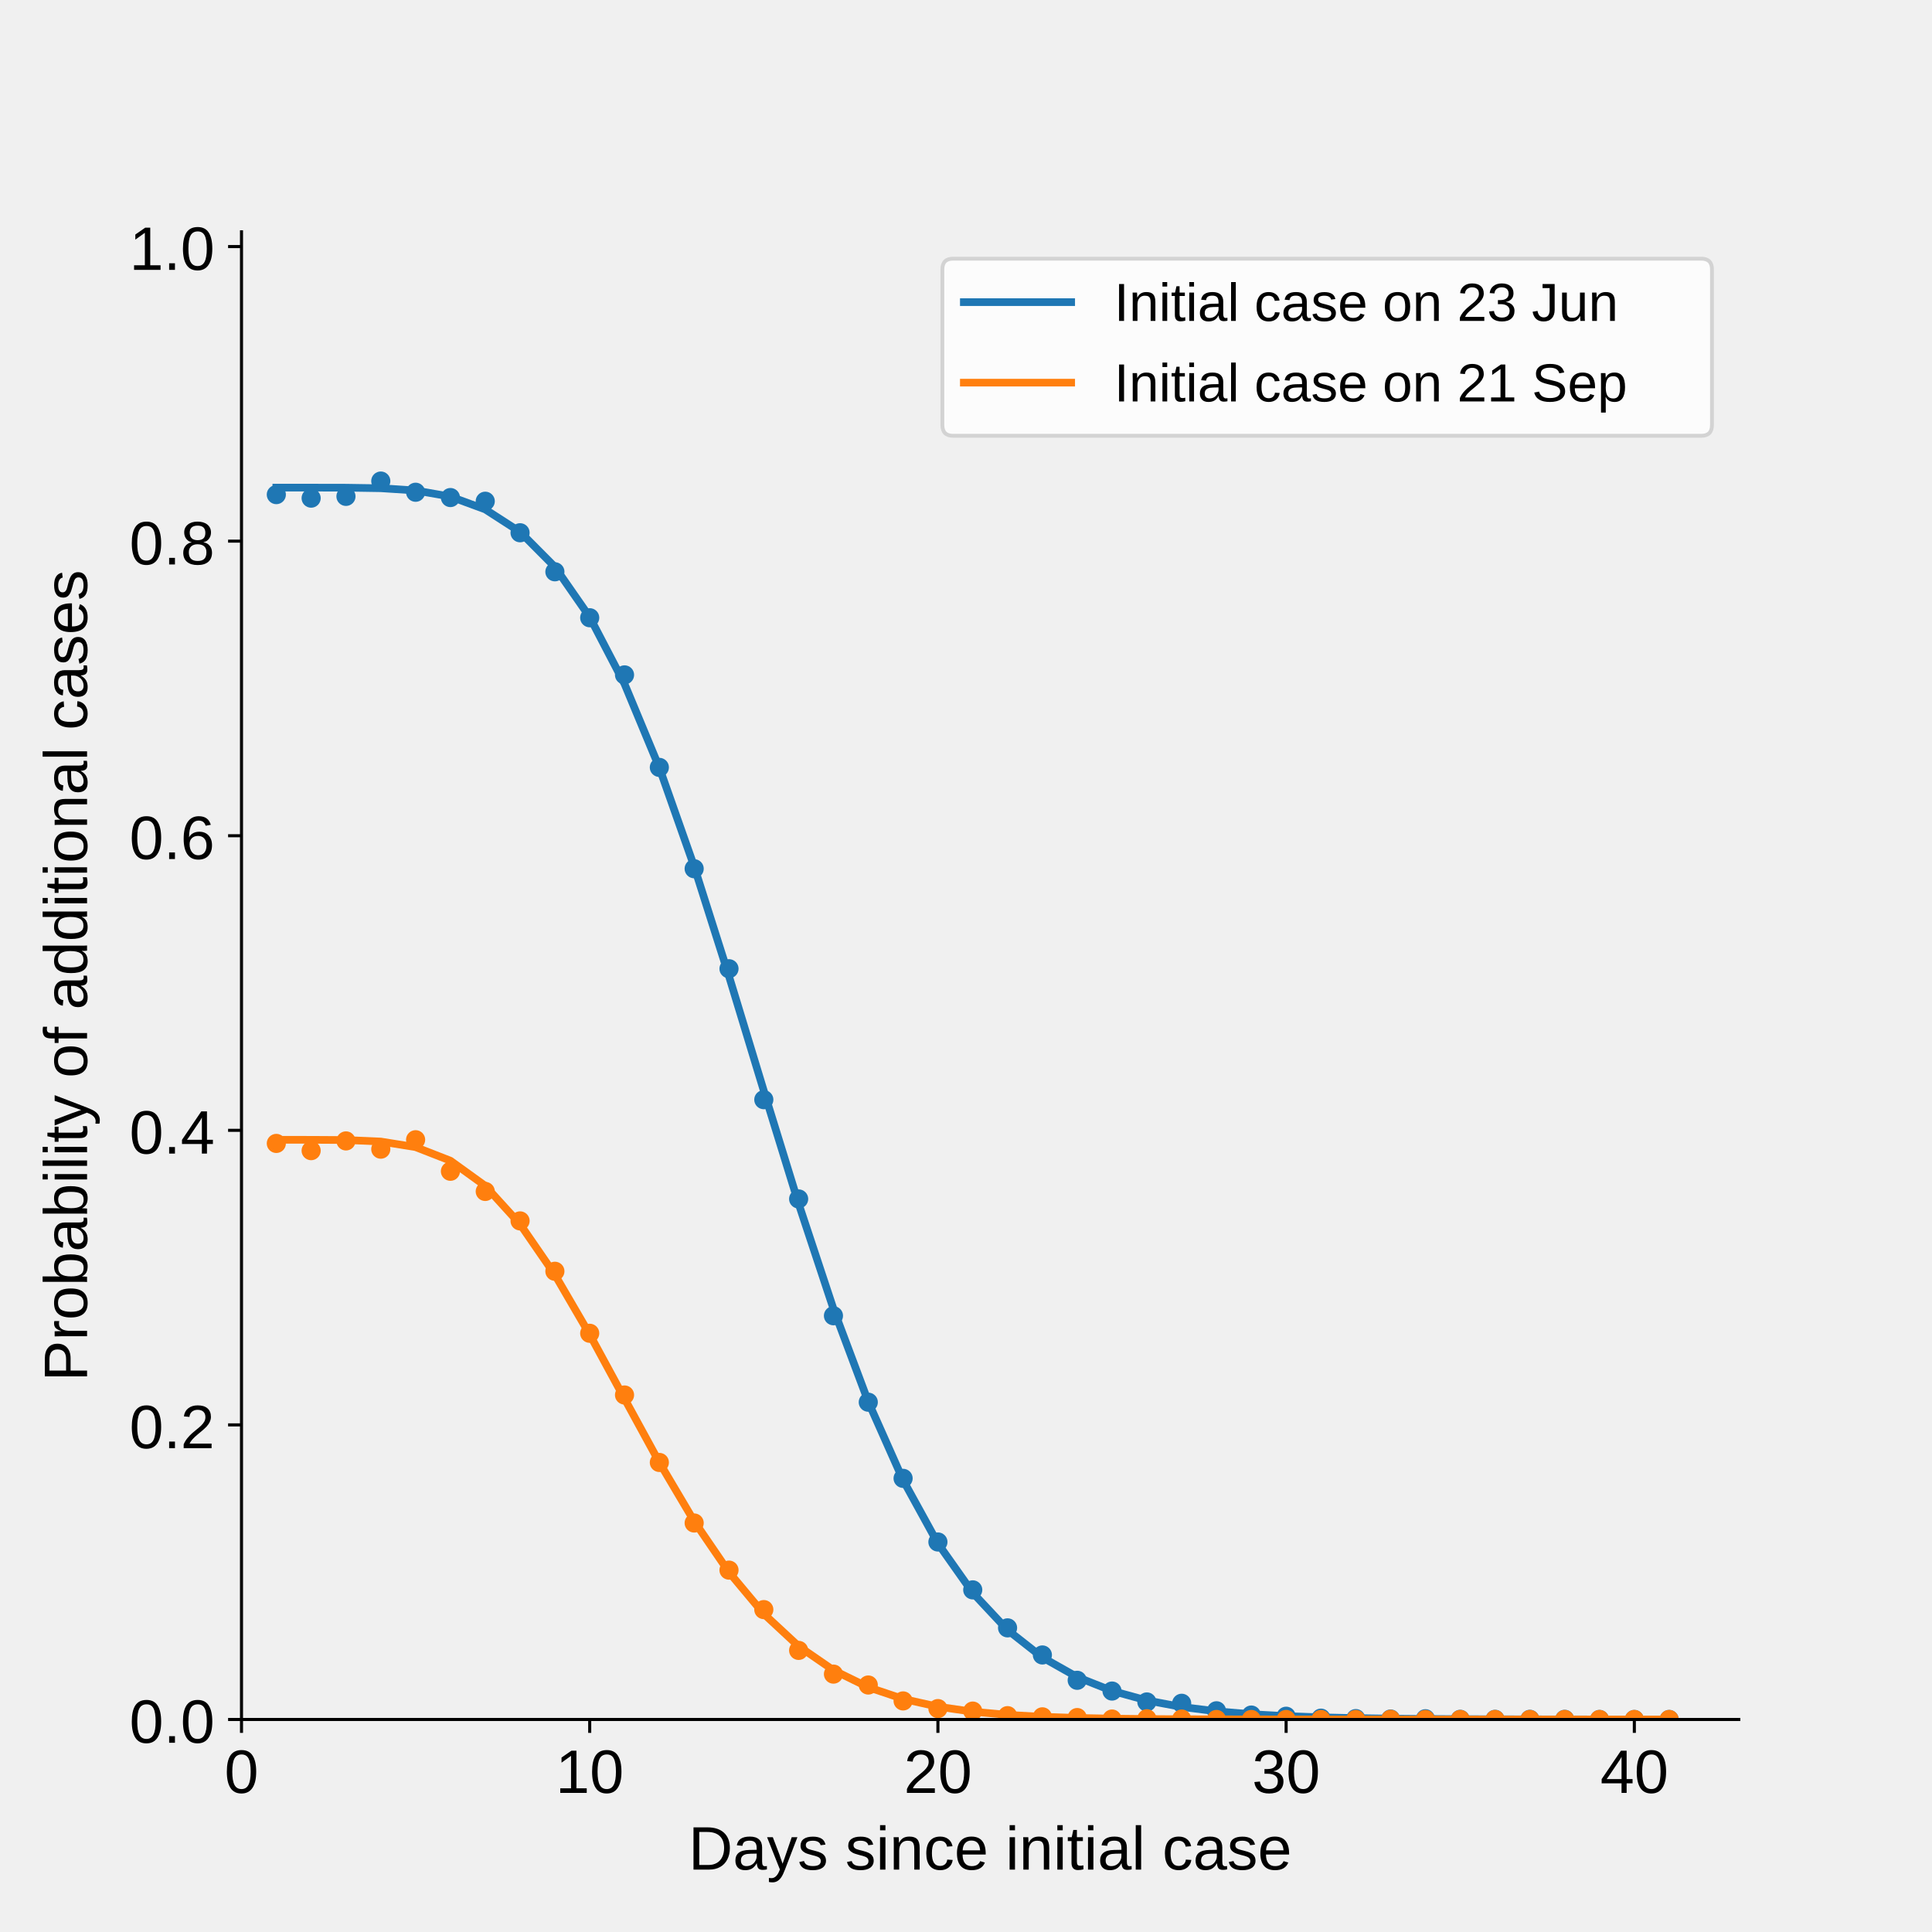
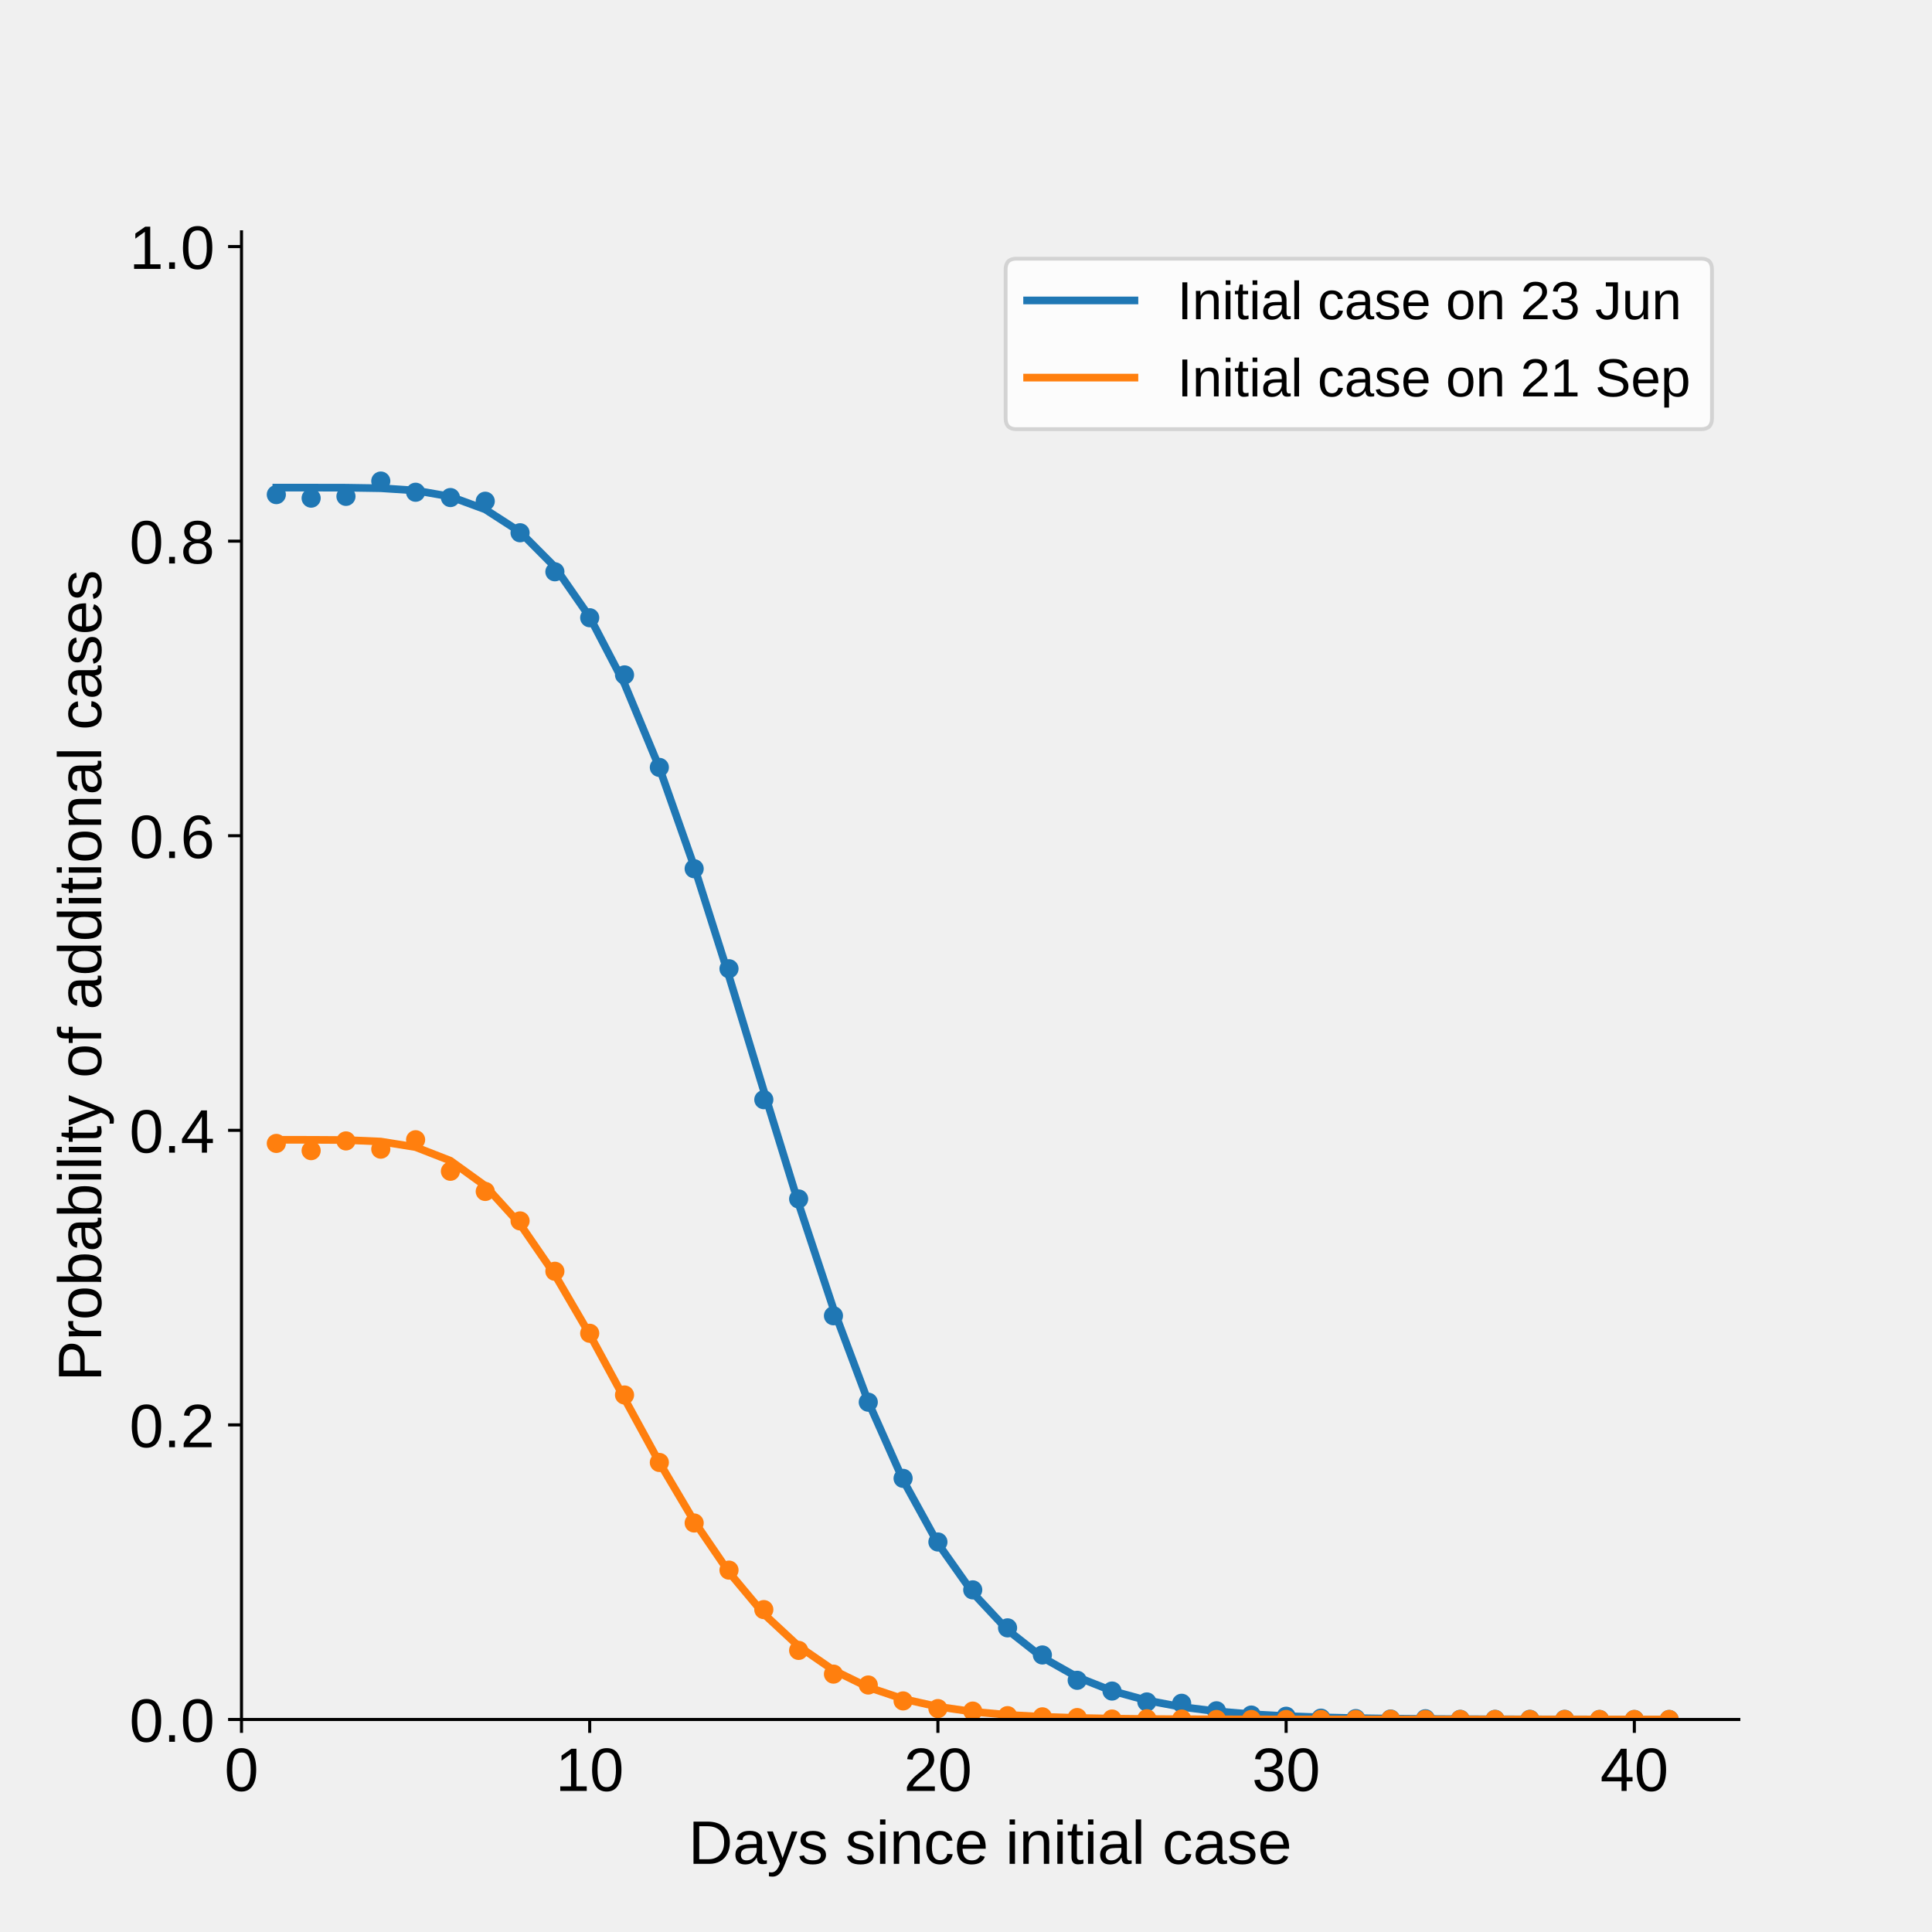
<svg xmlns="http://www.w3.org/2000/svg" xmlns:xlink="http://www.w3.org/1999/xlink" width="504pt" height="504pt" viewBox="0 0 504 504" version="1.1">
  <defs>
    <style type="text/css">*{stroke-linejoin: round; stroke-linecap: butt}</style>
  </defs>
  <g id="figure_1">
    <g id="patch_1">
      <path d="M 0 504  L 504 504  L 504 0  L 0 0  L 0 504  z " style="fill: none" />
    </g>
    <g id="axes_1">
      <g id="patch_2">
        <path d="M 63 448.56  L 453.6 448.56  L 453.6 60.48  L 63 60.48  L 63 448.56  z " style="fill: none" />
      </g>
      <g id="matplotlib.axis_1">
        <g id="xtick_1">
          <g id="line2d_1">
            <defs>
-               <path id="m4f17b8c538" d="M 0 0  L 0 3.5  " style="stroke: #000000; stroke-width: 0.8" />
+               <path id="mbda91700ef" d="M 0 0  L 0 3.5  " style="stroke: #000000; stroke-width: 0.8" />
            </defs>
            <g>
-               <use xlink:href="#m4f17b8c538" x="63" y="448.56" style="stroke: #000000; stroke-width: 0.8" />
+               <use xlink:href="#mbda91700ef" x="63" y="448.56" style="stroke: #000000; stroke-width: 0.8" />
            </g>
          </g>
          <g id="text_1">
-             <text style="font-size: 16px; font-family: 'Arial', sans-serif; text-anchor: middle" x="63" y="467.716" transform="rotate(-0 63 467.7163)">0</text>
+             <text style="font-size: 16px; font-family: 'Arial', sans-serif; text-anchor: middle" x="63" y="467.208" transform="rotate(-0 63 467.2084)">0</text>
          </g>
        </g>
        <g id="xtick_2">
          <g id="line2d_2">
            <g>
-               <use xlink:href="#m4f17b8c538" x="153.837" y="448.56" style="stroke: #000000; stroke-width: 0.8" />
+               <use xlink:href="#mbda91700ef" x="153.837" y="448.56" style="stroke: #000000; stroke-width: 0.8" />
            </g>
          </g>
          <g id="text_2">
-             <text style="font-size: 16px; font-family: 'Arial', sans-serif; text-anchor: middle" x="153.837" y="467.716" transform="rotate(-0 153.8372 467.7163)">10</text>
+             <text style="font-size: 16px; font-family: 'Arial', sans-serif; text-anchor: middle" x="153.837" y="467.208" transform="rotate(-0 153.8372 467.2084)">10</text>
          </g>
        </g>
        <g id="xtick_3">
          <g id="line2d_3">
            <g>
-               <use xlink:href="#m4f17b8c538" x="244.674" y="448.56" style="stroke: #000000; stroke-width: 0.8" />
+               <use xlink:href="#mbda91700ef" x="244.674" y="448.56" style="stroke: #000000; stroke-width: 0.8" />
            </g>
          </g>
          <g id="text_3">
-             <text style="font-size: 16px; font-family: 'Arial', sans-serif; text-anchor: middle" x="244.674" y="467.716" transform="rotate(-0 244.6744 467.7163)">20</text>
+             <text style="font-size: 16px; font-family: 'Arial', sans-serif; text-anchor: middle" x="244.674" y="467.208" transform="rotate(-0 244.6744 467.2084)">20</text>
          </g>
        </g>
        <g id="xtick_4">
          <g id="line2d_4">
            <g>
-               <use xlink:href="#m4f17b8c538" x="335.512" y="448.56" style="stroke: #000000; stroke-width: 0.8" />
+               <use xlink:href="#mbda91700ef" x="335.512" y="448.56" style="stroke: #000000; stroke-width: 0.8" />
            </g>
          </g>
          <g id="text_4">
-             <text style="font-size: 16px; font-family: 'Arial', sans-serif; text-anchor: middle" x="335.512" y="467.716" transform="rotate(-0 335.5116 467.7163)">30</text>
+             <text style="font-size: 16px; font-family: 'Arial', sans-serif; text-anchor: middle" x="335.512" y="467.208" transform="rotate(-0 335.5116 467.2084)">30</text>
          </g>
        </g>
        <g id="xtick_5">
          <g id="line2d_5">
            <g>
-               <use xlink:href="#m4f17b8c538" x="426.349" y="448.56" style="stroke: #000000; stroke-width: 0.8" />
+               <use xlink:href="#mbda91700ef" x="426.349" y="448.56" style="stroke: #000000; stroke-width: 0.8" />
            </g>
          </g>
          <g id="text_5">
-             <text style="font-size: 16px; font-family: 'Arial', sans-serif; text-anchor: middle" x="426.349" y="467.716" transform="rotate(-0 426.3488 467.7163)">40</text>
+             <text style="font-size: 16px; font-family: 'Arial', sans-serif; text-anchor: middle" x="426.349" y="467.208" transform="rotate(-0 426.3488 467.2084)">40</text>
          </g>
        </g>
        <g id="text_6">
-           <text style="font-size: 16px; font-family: 'Arial', sans-serif; text-anchor: middle" x="258.3" y="487.717" transform="rotate(-0 258.3 487.7175)">Days since initial case</text>
+           <text style="font-size: 16px; font-family: 'Arial', sans-serif; text-anchor: middle" x="258.3" y="486.224" transform="rotate(-0 258.3 486.2241)">Days since initial case</text>
        </g>
      </g>
      <g id="matplotlib.axis_2">
        <g id="ytick_1">
          <g id="line2d_6">
            <defs>
-               <path id="m9c9674c0bb" d="M 0 0  L -3.5 0  " style="stroke: #000000; stroke-width: 0.8" />
+               <path id="m8e0e70f1f7" d="M 0 0  L -3.5 0  " style="stroke: #000000; stroke-width: 0.8" />
            </defs>
            <g>
-               <use xlink:href="#m9c9674c0bb" x="63" y="448.56" style="stroke: #000000; stroke-width: 0.8" />
+               <use xlink:href="#m8e0e70f1f7" x="63" y="448.56" style="stroke: #000000; stroke-width: 0.8" />
            </g>
          </g>
          <g id="text_7">
-             <text style="font-size: 16px; font-family: 'Arial', sans-serif; text-anchor: end" x="56" y="454.638" transform="rotate(-0 56 454.6381)">0.0</text>
+             <text style="font-size: 16px; font-family: 'Arial', sans-serif; text-anchor: end" x="56" y="454.384" transform="rotate(-0 56 454.3842)">0.0</text>
          </g>
        </g>
        <g id="ytick_2">
          <g id="line2d_7">
            <g>
-               <use xlink:href="#m9c9674c0bb" x="63" y="371.712" style="stroke: #000000; stroke-width: 0.8" />
+               <use xlink:href="#m8e0e70f1f7" x="63" y="371.712" style="stroke: #000000; stroke-width: 0.8" />
            </g>
          </g>
          <g id="text_8">
-             <text style="font-size: 16px; font-family: 'Arial', sans-serif; text-anchor: end" x="56" y="377.791" transform="rotate(-0 56 377.7906)">0.2</text>
+             <text style="font-size: 16px; font-family: 'Arial', sans-serif; text-anchor: end" x="56" y="377.537" transform="rotate(-0 56 377.5367)">0.2</text>
          </g>
        </g>
        <g id="ytick_3">
          <g id="line2d_8">
            <g>
-               <use xlink:href="#m9c9674c0bb" x="63" y="294.865" style="stroke: #000000; stroke-width: 0.8" />
+               <use xlink:href="#m8e0e70f1f7" x="63" y="294.865" style="stroke: #000000; stroke-width: 0.8" />
            </g>
          </g>
          <g id="text_9">
-             <text style="font-size: 16px; font-family: 'Arial', sans-serif; text-anchor: end" x="56" y="300.943" transform="rotate(-0 56 300.9431)">0.4</text>
+             <text style="font-size: 16px; font-family: 'Arial', sans-serif; text-anchor: end" x="56" y="300.689" transform="rotate(-0 56 300.6892)">0.4</text>
          </g>
        </g>
        <g id="ytick_4">
          <g id="line2d_9">
            <g>
-               <use xlink:href="#m9c9674c0bb" x="63" y="218.017" style="stroke: #000000; stroke-width: 0.8" />
+               <use xlink:href="#m8e0e70f1f7" x="63" y="218.017" style="stroke: #000000; stroke-width: 0.8" />
            </g>
          </g>
          <g id="text_10">
-             <text style="font-size: 16px; font-family: 'Arial', sans-serif; text-anchor: end" x="56" y="224.096" transform="rotate(-0 56 224.0956)">0.6</text>
+             <text style="font-size: 16px; font-family: 'Arial', sans-serif; text-anchor: end" x="56" y="223.842" transform="rotate(-0 56 223.8416)">0.6</text>
          </g>
        </g>
        <g id="ytick_5">
          <g id="line2d_10">
            <g>
-               <use xlink:href="#m9c9674c0bb" x="63" y="141.17" style="stroke: #000000; stroke-width: 0.8" />
+               <use xlink:href="#m8e0e70f1f7" x="63" y="141.17" style="stroke: #000000; stroke-width: 0.8" />
            </g>
          </g>
          <g id="text_11">
-             <text style="font-size: 16px; font-family: 'Arial', sans-serif; text-anchor: end" x="56" y="147.248" transform="rotate(-0 56 147.248)">0.8</text>
+             <text style="font-size: 16px; font-family: 'Arial', sans-serif; text-anchor: end" x="56" y="146.994" transform="rotate(-0 56 146.9941)">0.8</text>
          </g>
        </g>
        <g id="ytick_6">
          <g id="line2d_11">
            <g>
-               <use xlink:href="#m9c9674c0bb" x="63" y="64.322" style="stroke: #000000; stroke-width: 0.8" />
+               <use xlink:href="#m8e0e70f1f7" x="63" y="64.322" style="stroke: #000000; stroke-width: 0.8" />
            </g>
          </g>
          <g id="text_12">
-             <text style="font-size: 16px; font-family: 'Arial', sans-serif; text-anchor: end" x="56" y="70.401" transform="rotate(-0 56 70.4005)">1.0</text>
+             <text style="font-size: 16px; font-family: 'Arial', sans-serif; text-anchor: end" x="56" y="70.147" transform="rotate(-0 56 70.1466)">1.0</text>
          </g>
        </g>
        <g id="text_13">
-           <text style="font-size: 16px; font-family: 'Arial', sans-serif; text-anchor: middle" x="22.711" y="254.52" transform="rotate(-90 22.71125 254.52)">Probability of additional cases</text>
+           <text style="font-size: 16px; font-family: 'Arial', sans-serif; text-anchor: middle" x="26.392" y="254.52" transform="rotate(-90 26.3925 254.52)">Probability of additional cases</text>
        </g>
      </g>
      <g id="line2d_12">
-         <path d="M 72.084 127.204  L 81.167 127.205  L 90.251 127.222  L 99.335 127.365  L 108.419 127.951  L 117.502 129.547  L 126.586 132.888  L 135.67 138.753  L 144.753 147.894  L 153.837 160.967  L 162.921 178.411  L 172.005 200.268  L 181.088 226.042  L 190.172 254.661  L 199.256 284.566  L 208.34 314.015  L 217.423 341.439  L 226.507 365.677  L 235.591 386.111  L 244.674 402.631  L 253.758 415.501  L 262.842 425.218  L 271.926 432.364  L 281.009 437.491  L 290.093 441.098  L 299.177 443.591  L 308.26 445.288  L 317.344 446.427  L 326.428 447.183  L 335.512 447.678  L 344.595 447.999  L 353.679 448.206  L 362.763 448.338  L 371.847 448.422  L 380.93 448.474  L 390.014 448.507  L 399.098 448.528  L 408.181 448.54  L 417.265 448.548  L 426.349 448.553  L 435.433 448.56  " clip-path="url(#p9d1f4a8d76)" style="fill: none; stroke: #1f77b4; stroke-width: 2; stroke-linecap: square" />
+         <path d="M 72.084 127.204  L 81.167 127.205  L 90.251 127.222  L 99.335 127.365  L 108.419 127.951  L 117.502 129.547  L 126.586 132.888  L 135.67 138.753  L 144.753 147.894  L 153.837 160.967  L 162.921 178.411  L 172.005 200.268  L 181.088 226.042  L 190.172 254.661  L 199.256 284.566  L 208.34 314.015  L 217.423 341.439  L 226.507 365.677  L 235.591 386.111  L 244.674 402.631  L 253.758 415.501  L 262.842 425.218  L 271.926 432.364  L 281.009 437.491  L 290.093 441.098  L 299.177 443.591  L 308.26 445.288  L 317.344 446.427  L 326.428 447.183  L 335.512 447.678  L 344.595 447.999  L 353.679 448.206  L 362.763 448.338  L 371.847 448.422  L 380.93 448.474  L 390.014 448.507  L 399.098 448.528  L 408.181 448.54  L 417.265 448.548  L 426.349 448.553  L 435.433 448.56  " clip-path="url(#p00647776a3)" style="fill: none; stroke: #1f77b4; stroke-width: 2; stroke-linecap: square" />
      </g>
      <g id="line2d_13">
        <defs>
-           <path id="m5ccccc85d9" d="M 0 2  C 0.53 2 1.039 1.789 1.414 1.414  C 1.789 1.039 2 0.53 2 0  C 2 -0.53 1.789 -1.039 1.414 -1.414  C 1.039 -1.789 0.53 -2 0 -2  C -0.53 -2 -1.039 -1.789 -1.414 -1.414  C -1.789 -1.039 -2 -0.53 -2 0  C -2 0.53 -1.789 1.039 -1.414 1.414  C -1.039 1.789 -0.53 2 0 2  z " style="stroke: #1f77b4" />
+           <path id="m070a989ab7" d="M 0 2  C 0.53 2 1.039 1.789 1.414 1.414  C 1.789 1.039 2 0.53 2 0  C 2 -0.53 1.789 -1.039 1.414 -1.414  C 1.039 -1.789 0.53 -2 0 -2  C -0.53 -2 -1.039 -1.789 -1.414 -1.414  C -1.789 -1.039 -2 -0.53 -2 0  C -2 0.53 -1.789 1.039 -1.414 1.414  C -1.039 1.789 -0.53 2 0 2  z " style="stroke: #1f77b4" />
        </defs>
-         <g clip-path="url(#p9d1f4a8d76)">
-           <use xlink:href="#m5ccccc85d9" x="72.084" y="129.028" style="fill: #1f77b4; stroke: #1f77b4" />
-           <use xlink:href="#m5ccccc85d9" x="81.167" y="129.95" style="fill: #1f77b4; stroke: #1f77b4" />
-           <use xlink:href="#m5ccccc85d9" x="90.251" y="129.489" style="fill: #1f77b4; stroke: #1f77b4" />
-           <use xlink:href="#m5ccccc85d9" x="99.335" y="125.493" style="fill: #1f77b4; stroke: #1f77b4" />
-           <use xlink:href="#m5ccccc85d9" x="108.419" y="128.413" style="fill: #1f77b4; stroke: #1f77b4" />
-           <use xlink:href="#m5ccccc85d9" x="117.502" y="129.796" style="fill: #1f77b4; stroke: #1f77b4" />
-           <use xlink:href="#m5ccccc85d9" x="126.586" y="130.757" style="fill: #1f77b4; stroke: #1f77b4" />
-           <use xlink:href="#m5ccccc85d9" x="135.67" y="138.98" style="fill: #1f77b4; stroke: #1f77b4" />
-           <use xlink:href="#m5ccccc85d9" x="144.753" y="149.162" style="fill: #1f77b4; stroke: #1f77b4" />
-           <use xlink:href="#m5ccccc85d9" x="153.837" y="161.15" style="fill: #1f77b4; stroke: #1f77b4" />
-           <use xlink:href="#m5ccccc85d9" x="162.921" y="176.059" style="fill: #1f77b4; stroke: #1f77b4" />
-           <use xlink:href="#m5ccccc85d9" x="172.005" y="200.189" style="fill: #1f77b4; stroke: #1f77b4" />
-           <use xlink:href="#m5ccccc85d9" x="181.088" y="226.624" style="fill: #1f77b4; stroke: #1f77b4" />
-           <use xlink:href="#m5ccccc85d9" x="190.172" y="252.714" style="fill: #1f77b4; stroke: #1f77b4" />
-           <use xlink:href="#m5ccccc85d9" x="199.256" y="286.873" style="fill: #1f77b4; stroke: #1f77b4" />
-           <use xlink:href="#m5ccccc85d9" x="208.34" y="312.77" style="fill: #1f77b4; stroke: #1f77b4" />
-           <use xlink:href="#m5ccccc85d9" x="217.423" y="343.24" style="fill: #1f77b4; stroke: #1f77b4" />
-           <use xlink:href="#m5ccccc85d9" x="226.507" y="365.795" style="fill: #1f77b4; stroke: #1f77b4" />
-           <use xlink:href="#m5ccccc85d9" x="235.591" y="385.66" style="fill: #1f77b4; stroke: #1f77b4" />
-           <use xlink:href="#m5ccccc85d9" x="244.674" y="402.259" style="fill: #1f77b4; stroke: #1f77b4" />
-           <use xlink:href="#m5ccccc85d9" x="253.758" y="414.747" style="fill: #1f77b4; stroke: #1f77b4" />
-           <use xlink:href="#m5ccccc85d9" x="262.842" y="424.66" style="fill: #1f77b4; stroke: #1f77b4" />
-           <use xlink:href="#m5ccccc85d9" x="271.926" y="431.73" style="fill: #1f77b4; stroke: #1f77b4" />
-           <use xlink:href="#m5ccccc85d9" x="281.009" y="438.339" style="fill: #1f77b4; stroke: #1f77b4" />
-           <use xlink:href="#m5ccccc85d9" x="290.093" y="441.144" style="fill: #1f77b4; stroke: #1f77b4" />
-           <use xlink:href="#m5ccccc85d9" x="299.177" y="443.988" style="fill: #1f77b4; stroke: #1f77b4" />
-           <use xlink:href="#m5ccccc85d9" x="308.26" y="444.333" style="fill: #1f77b4; stroke: #1f77b4" />
-           <use xlink:href="#m5ccccc85d9" x="317.344" y="446.293" style="fill: #1f77b4; stroke: #1f77b4" />
-           <use xlink:href="#m5ccccc85d9" x="326.428" y="447.407" style="fill: #1f77b4; stroke: #1f77b4" />
-           <use xlink:href="#m5ccccc85d9" x="335.512" y="447.715" style="fill: #1f77b4; stroke: #1f77b4" />
-           <use xlink:href="#m5ccccc85d9" x="344.595" y="448.214" style="fill: #1f77b4; stroke: #1f77b4" />
-           <use xlink:href="#m5ccccc85d9" x="353.679" y="448.329" style="fill: #1f77b4; stroke: #1f77b4" />
-           <use xlink:href="#m5ccccc85d9" x="362.763" y="448.445" style="fill: #1f77b4; stroke: #1f77b4" />
-           <use xlink:href="#m5ccccc85d9" x="371.847" y="448.368" style="fill: #1f77b4; stroke: #1f77b4" />
-           <use xlink:href="#m5ccccc85d9" x="380.93" y="448.522" style="fill: #1f77b4; stroke: #1f77b4" />
-           <use xlink:href="#m5ccccc85d9" x="390.014" y="448.522" style="fill: #1f77b4; stroke: #1f77b4" />
-           <use xlink:href="#m5ccccc85d9" x="399.098" y="448.522" style="fill: #1f77b4; stroke: #1f77b4" />
-           <use xlink:href="#m5ccccc85d9" x="408.181" y="448.522" style="fill: #1f77b4; stroke: #1f77b4" />
-           <use xlink:href="#m5ccccc85d9" x="417.265" y="448.56" style="fill: #1f77b4; stroke: #1f77b4" />
-           <use xlink:href="#m5ccccc85d9" x="426.349" y="448.56" style="fill: #1f77b4; stroke: #1f77b4" />
-           <use xlink:href="#m5ccccc85d9" x="435.433" y="448.56" style="fill: #1f77b4; stroke: #1f77b4" />
+         <g clip-path="url(#p00647776a3)">
+           <use xlink:href="#m070a989ab7" x="72.084" y="129.028" style="fill: #1f77b4; stroke: #1f77b4" />
+           <use xlink:href="#m070a989ab7" x="81.167" y="129.95" style="fill: #1f77b4; stroke: #1f77b4" />
+           <use xlink:href="#m070a989ab7" x="90.251" y="129.489" style="fill: #1f77b4; stroke: #1f77b4" />
+           <use xlink:href="#m070a989ab7" x="99.335" y="125.493" style="fill: #1f77b4; stroke: #1f77b4" />
+           <use xlink:href="#m070a989ab7" x="108.419" y="128.413" style="fill: #1f77b4; stroke: #1f77b4" />
+           <use xlink:href="#m070a989ab7" x="117.502" y="129.796" style="fill: #1f77b4; stroke: #1f77b4" />
+           <use xlink:href="#m070a989ab7" x="126.586" y="130.757" style="fill: #1f77b4; stroke: #1f77b4" />
+           <use xlink:href="#m070a989ab7" x="135.67" y="138.98" style="fill: #1f77b4; stroke: #1f77b4" />
+           <use xlink:href="#m070a989ab7" x="144.753" y="149.162" style="fill: #1f77b4; stroke: #1f77b4" />
+           <use xlink:href="#m070a989ab7" x="153.837" y="161.15" style="fill: #1f77b4; stroke: #1f77b4" />
+           <use xlink:href="#m070a989ab7" x="162.921" y="176.059" style="fill: #1f77b4; stroke: #1f77b4" />
+           <use xlink:href="#m070a989ab7" x="172.005" y="200.189" style="fill: #1f77b4; stroke: #1f77b4" />
+           <use xlink:href="#m070a989ab7" x="181.088" y="226.624" style="fill: #1f77b4; stroke: #1f77b4" />
+           <use xlink:href="#m070a989ab7" x="190.172" y="252.714" style="fill: #1f77b4; stroke: #1f77b4" />
+           <use xlink:href="#m070a989ab7" x="199.256" y="286.873" style="fill: #1f77b4; stroke: #1f77b4" />
+           <use xlink:href="#m070a989ab7" x="208.34" y="312.77" style="fill: #1f77b4; stroke: #1f77b4" />
+           <use xlink:href="#m070a989ab7" x="217.423" y="343.24" style="fill: #1f77b4; stroke: #1f77b4" />
+           <use xlink:href="#m070a989ab7" x="226.507" y="365.795" style="fill: #1f77b4; stroke: #1f77b4" />
+           <use xlink:href="#m070a989ab7" x="235.591" y="385.66" style="fill: #1f77b4; stroke: #1f77b4" />
+           <use xlink:href="#m070a989ab7" x="244.674" y="402.259" style="fill: #1f77b4; stroke: #1f77b4" />
+           <use xlink:href="#m070a989ab7" x="253.758" y="414.747" style="fill: #1f77b4; stroke: #1f77b4" />
+           <use xlink:href="#m070a989ab7" x="262.842" y="424.66" style="fill: #1f77b4; stroke: #1f77b4" />
+           <use xlink:href="#m070a989ab7" x="271.926" y="431.73" style="fill: #1f77b4; stroke: #1f77b4" />
+           <use xlink:href="#m070a989ab7" x="281.009" y="438.339" style="fill: #1f77b4; stroke: #1f77b4" />
+           <use xlink:href="#m070a989ab7" x="290.093" y="441.144" style="fill: #1f77b4; stroke: #1f77b4" />
+           <use xlink:href="#m070a989ab7" x="299.177" y="443.988" style="fill: #1f77b4; stroke: #1f77b4" />
+           <use xlink:href="#m070a989ab7" x="308.26" y="444.333" style="fill: #1f77b4; stroke: #1f77b4" />
+           <use xlink:href="#m070a989ab7" x="317.344" y="446.293" style="fill: #1f77b4; stroke: #1f77b4" />
+           <use xlink:href="#m070a989ab7" x="326.428" y="447.407" style="fill: #1f77b4; stroke: #1f77b4" />
+           <use xlink:href="#m070a989ab7" x="335.512" y="447.715" style="fill: #1f77b4; stroke: #1f77b4" />
+           <use xlink:href="#m070a989ab7" x="344.595" y="448.214" style="fill: #1f77b4; stroke: #1f77b4" />
+           <use xlink:href="#m070a989ab7" x="353.679" y="448.329" style="fill: #1f77b4; stroke: #1f77b4" />
+           <use xlink:href="#m070a989ab7" x="362.763" y="448.445" style="fill: #1f77b4; stroke: #1f77b4" />
+           <use xlink:href="#m070a989ab7" x="371.847" y="448.368" style="fill: #1f77b4; stroke: #1f77b4" />
+           <use xlink:href="#m070a989ab7" x="380.93" y="448.522" style="fill: #1f77b4; stroke: #1f77b4" />
+           <use xlink:href="#m070a989ab7" x="390.014" y="448.522" style="fill: #1f77b4; stroke: #1f77b4" />
+           <use xlink:href="#m070a989ab7" x="399.098" y="448.522" style="fill: #1f77b4; stroke: #1f77b4" />
+           <use xlink:href="#m070a989ab7" x="408.181" y="448.522" style="fill: #1f77b4; stroke: #1f77b4" />
+           <use xlink:href="#m070a989ab7" x="417.265" y="448.56" style="fill: #1f77b4; stroke: #1f77b4" />
+           <use xlink:href="#m070a989ab7" x="426.349" y="448.56" style="fill: #1f77b4; stroke: #1f77b4" />
+           <use xlink:href="#m070a989ab7" x="435.433" y="448.56" style="fill: #1f77b4; stroke: #1f77b4" />
        </g>
      </g>
      <g id="line2d_14">
-         <path d="M 72.084 297.343  L 81.167 297.346  L 90.251 297.4  L 99.335 297.794  L 108.419 299.25  L 117.502 302.794  L 126.586 309.347  L 135.67 319.335  L 144.753 332.531  L 153.837 348.119  L 162.921 364.867  L 172.005 381.496  L 181.088 396.837  L 190.172 410.138  L 199.256 421.011  L 208.34 429.45  L 217.423 435.703  L 226.507 440.15  L 235.591 443.201  L 244.674 445.225  L 253.758 446.531  L 262.842 447.352  L 271.926 447.855  L 281.009 448.157  L 290.093 448.333  L 299.177 448.435  L 308.26 448.492  L 317.344 448.524  L 326.428 448.541  L 335.512 448.55  L 344.595 448.555  L 353.679 448.558  L 362.763 448.559  L 371.847 448.559  L 380.93 448.56  L 390.014 448.56  L 399.098 448.56  L 408.181 448.56  L 417.265 448.56  L 426.349 448.56  L 435.433 448.56  " clip-path="url(#p9d1f4a8d76)" style="fill: none; stroke: #ff7f0e; stroke-width: 2; stroke-linecap: square" />
+         <path d="M 72.084 297.343  L 81.167 297.346  L 90.251 297.4  L 99.335 297.794  L 108.419 299.25  L 117.502 302.794  L 126.586 309.347  L 135.67 319.335  L 144.753 332.531  L 153.837 348.119  L 162.921 364.867  L 172.005 381.496  L 181.088 396.837  L 190.172 410.138  L 199.256 421.011  L 208.34 429.45  L 217.423 435.703  L 226.507 440.15  L 235.591 443.201  L 244.674 445.225  L 253.758 446.531  L 262.842 447.352  L 271.926 447.855  L 281.009 448.157  L 290.093 448.333  L 299.177 448.435  L 308.26 448.492  L 317.344 448.524  L 326.428 448.541  L 335.512 448.55  L 344.595 448.555  L 353.679 448.558  L 362.763 448.559  L 371.847 448.559  L 380.93 448.56  L 390.014 448.56  L 399.098 448.56  L 408.181 448.56  L 417.265 448.56  L 426.349 448.56  L 435.433 448.56  " clip-path="url(#p00647776a3)" style="fill: none; stroke: #ff7f0e; stroke-width: 2; stroke-linecap: square" />
      </g>
      <g id="line2d_15">
        <defs>
-           <path id="mb6c3d481f4" d="M 0 2  C 0.53 2 1.039 1.789 1.414 1.414  C 1.789 1.039 2 0.53 2 0  C 2 -0.53 1.789 -1.039 1.414 -1.414  C 1.039 -1.789 0.53 -2 0 -2  C -0.53 -2 -1.039 -1.789 -1.414 -1.414  C -1.789 -1.039 -2 -0.53 -2 0  C -2 0.53 -1.789 1.039 -1.414 1.414  C -1.039 1.789 -0.53 2 0 2  z " style="stroke: #ff7f0e" />
+           <path id="mbebeaccaa5" d="M 0 2  C 0.53 2 1.039 1.789 1.414 1.414  C 1.789 1.039 2 0.53 2 0  C 2 -0.53 1.789 -1.039 1.414 -1.414  C 1.039 -1.789 0.53 -2 0 -2  C -0.53 -2 -1.039 -1.789 -1.414 -1.414  C -1.789 -1.039 -2 -0.53 -2 0  C -2 0.53 -1.789 1.039 -1.414 1.414  C -1.039 1.789 -0.53 2 0 2  z " style="stroke: #ff7f0e" />
        </defs>
-         <g clip-path="url(#p9d1f4a8d76)">
-           <use xlink:href="#mb6c3d481f4" x="72.084" y="298.285" style="fill: #ff7f0e; stroke: #ff7f0e" />
-           <use xlink:href="#mb6c3d481f4" x="81.167" y="300.167" style="fill: #ff7f0e; stroke: #ff7f0e" />
-           <use xlink:href="#mb6c3d481f4" x="90.251" y="297.631" style="fill: #ff7f0e; stroke: #ff7f0e" />
-           <use xlink:href="#mb6c3d481f4" x="99.335" y="299.783" style="fill: #ff7f0e; stroke: #ff7f0e" />
-           <use xlink:href="#mb6c3d481f4" x="108.419" y="297.324" style="fill: #ff7f0e; stroke: #ff7f0e" />
-           <use xlink:href="#mb6c3d481f4" x="117.502" y="305.547" style="fill: #ff7f0e; stroke: #ff7f0e" />
-           <use xlink:href="#mb6c3d481f4" x="126.586" y="310.811" style="fill: #ff7f0e; stroke: #ff7f0e" />
-           <use xlink:href="#mb6c3d481f4" x="135.67" y="318.496" style="fill: #ff7f0e; stroke: #ff7f0e" />
-           <use xlink:href="#mb6c3d481f4" x="144.753" y="331.636" style="fill: #ff7f0e; stroke: #ff7f0e" />
-           <use xlink:href="#mb6c3d481f4" x="153.837" y="347.813" style="fill: #ff7f0e; stroke: #ff7f0e" />
-           <use xlink:href="#mb6c3d481f4" x="162.921" y="363.912" style="fill: #ff7f0e; stroke: #ff7f0e" />
-           <use xlink:href="#mb6c3d481f4" x="172.005" y="381.511" style="fill: #ff7f0e; stroke: #ff7f0e" />
-           <use xlink:href="#mb6c3d481f4" x="181.088" y="397.303" style="fill: #ff7f0e; stroke: #ff7f0e" />
-           <use xlink:href="#mb6c3d481f4" x="190.172" y="409.598" style="fill: #ff7f0e; stroke: #ff7f0e" />
-           <use xlink:href="#mb6c3d481f4" x="199.256" y="419.896" style="fill: #ff7f0e; stroke: #ff7f0e" />
-           <use xlink:href="#mb6c3d481f4" x="208.34" y="430.539" style="fill: #ff7f0e; stroke: #ff7f0e" />
-           <use xlink:href="#mb6c3d481f4" x="217.423" y="436.725" style="fill: #ff7f0e; stroke: #ff7f0e" />
-           <use xlink:href="#mb6c3d481f4" x="226.507" y="439.569" style="fill: #ff7f0e; stroke: #ff7f0e" />
-           <use xlink:href="#mb6c3d481f4" x="235.591" y="443.719" style="fill: #ff7f0e; stroke: #ff7f0e" />
-           <use xlink:href="#mb6c3d481f4" x="244.674" y="445.717" style="fill: #ff7f0e; stroke: #ff7f0e" />
-           <use xlink:href="#mb6c3d481f4" x="253.758" y="446.37" style="fill: #ff7f0e; stroke: #ff7f0e" />
-           <use xlink:href="#mb6c3d481f4" x="262.842" y="447.561" style="fill: #ff7f0e; stroke: #ff7f0e" />
-           <use xlink:href="#mb6c3d481f4" x="271.926" y="447.868" style="fill: #ff7f0e; stroke: #ff7f0e" />
-           <use xlink:href="#mb6c3d481f4" x="281.009" y="448.06" style="fill: #ff7f0e; stroke: #ff7f0e" />
-           <use xlink:href="#mb6c3d481f4" x="290.093" y="448.445" style="fill: #ff7f0e; stroke: #ff7f0e" />
-           <use xlink:href="#mb6c3d481f4" x="299.177" y="448.368" style="fill: #ff7f0e; stroke: #ff7f0e" />
-           <use xlink:href="#mb6c3d481f4" x="308.26" y="448.445" style="fill: #ff7f0e; stroke: #ff7f0e" />
-           <use xlink:href="#mb6c3d481f4" x="317.344" y="448.56" style="fill: #ff7f0e; stroke: #ff7f0e" />
-           <use xlink:href="#mb6c3d481f4" x="326.428" y="448.56" style="fill: #ff7f0e; stroke: #ff7f0e" />
-           <use xlink:href="#mb6c3d481f4" x="335.512" y="448.56" style="fill: #ff7f0e; stroke: #ff7f0e" />
-           <use xlink:href="#mb6c3d481f4" x="344.595" y="448.56" style="fill: #ff7f0e; stroke: #ff7f0e" />
-           <use xlink:href="#mb6c3d481f4" x="353.679" y="448.56" style="fill: #ff7f0e; stroke: #ff7f0e" />
-           <use xlink:href="#mb6c3d481f4" x="362.763" y="448.522" style="fill: #ff7f0e; stroke: #ff7f0e" />
-           <use xlink:href="#mb6c3d481f4" x="371.847" y="448.56" style="fill: #ff7f0e; stroke: #ff7f0e" />
-           <use xlink:href="#mb6c3d481f4" x="380.93" y="448.56" style="fill: #ff7f0e; stroke: #ff7f0e" />
-           <use xlink:href="#mb6c3d481f4" x="390.014" y="448.56" style="fill: #ff7f0e; stroke: #ff7f0e" />
-           <use xlink:href="#mb6c3d481f4" x="399.098" y="448.56" style="fill: #ff7f0e; stroke: #ff7f0e" />
-           <use xlink:href="#mb6c3d481f4" x="408.181" y="448.56" style="fill: #ff7f0e; stroke: #ff7f0e" />
-           <use xlink:href="#mb6c3d481f4" x="417.265" y="448.56" style="fill: #ff7f0e; stroke: #ff7f0e" />
-           <use xlink:href="#mb6c3d481f4" x="426.349" y="448.56" style="fill: #ff7f0e; stroke: #ff7f0e" />
-           <use xlink:href="#mb6c3d481f4" x="435.433" y="448.56" style="fill: #ff7f0e; stroke: #ff7f0e" />
+         <g clip-path="url(#p00647776a3)">
+           <use xlink:href="#mbebeaccaa5" x="72.084" y="298.285" style="fill: #ff7f0e; stroke: #ff7f0e" />
+           <use xlink:href="#mbebeaccaa5" x="81.167" y="300.167" style="fill: #ff7f0e; stroke: #ff7f0e" />
+           <use xlink:href="#mbebeaccaa5" x="90.251" y="297.631" style="fill: #ff7f0e; stroke: #ff7f0e" />
+           <use xlink:href="#mbebeaccaa5" x="99.335" y="299.783" style="fill: #ff7f0e; stroke: #ff7f0e" />
+           <use xlink:href="#mbebeaccaa5" x="108.419" y="297.324" style="fill: #ff7f0e; stroke: #ff7f0e" />
+           <use xlink:href="#mbebeaccaa5" x="117.502" y="305.547" style="fill: #ff7f0e; stroke: #ff7f0e" />
+           <use xlink:href="#mbebeaccaa5" x="126.586" y="310.811" style="fill: #ff7f0e; stroke: #ff7f0e" />
+           <use xlink:href="#mbebeaccaa5" x="135.67" y="318.496" style="fill: #ff7f0e; stroke: #ff7f0e" />
+           <use xlink:href="#mbebeaccaa5" x="144.753" y="331.636" style="fill: #ff7f0e; stroke: #ff7f0e" />
+           <use xlink:href="#mbebeaccaa5" x="153.837" y="347.813" style="fill: #ff7f0e; stroke: #ff7f0e" />
+           <use xlink:href="#mbebeaccaa5" x="162.921" y="363.912" style="fill: #ff7f0e; stroke: #ff7f0e" />
+           <use xlink:href="#mbebeaccaa5" x="172.005" y="381.511" style="fill: #ff7f0e; stroke: #ff7f0e" />
+           <use xlink:href="#mbebeaccaa5" x="181.088" y="397.303" style="fill: #ff7f0e; stroke: #ff7f0e" />
+           <use xlink:href="#mbebeaccaa5" x="190.172" y="409.598" style="fill: #ff7f0e; stroke: #ff7f0e" />
+           <use xlink:href="#mbebeaccaa5" x="199.256" y="419.896" style="fill: #ff7f0e; stroke: #ff7f0e" />
+           <use xlink:href="#mbebeaccaa5" x="208.34" y="430.539" style="fill: #ff7f0e; stroke: #ff7f0e" />
+           <use xlink:href="#mbebeaccaa5" x="217.423" y="436.725" style="fill: #ff7f0e; stroke: #ff7f0e" />
+           <use xlink:href="#mbebeaccaa5" x="226.507" y="439.569" style="fill: #ff7f0e; stroke: #ff7f0e" />
+           <use xlink:href="#mbebeaccaa5" x="235.591" y="443.719" style="fill: #ff7f0e; stroke: #ff7f0e" />
+           <use xlink:href="#mbebeaccaa5" x="244.674" y="445.717" style="fill: #ff7f0e; stroke: #ff7f0e" />
+           <use xlink:href="#mbebeaccaa5" x="253.758" y="446.37" style="fill: #ff7f0e; stroke: #ff7f0e" />
+           <use xlink:href="#mbebeaccaa5" x="262.842" y="447.561" style="fill: #ff7f0e; stroke: #ff7f0e" />
+           <use xlink:href="#mbebeaccaa5" x="271.926" y="447.868" style="fill: #ff7f0e; stroke: #ff7f0e" />
+           <use xlink:href="#mbebeaccaa5" x="281.009" y="448.06" style="fill: #ff7f0e; stroke: #ff7f0e" />
+           <use xlink:href="#mbebeaccaa5" x="290.093" y="448.445" style="fill: #ff7f0e; stroke: #ff7f0e" />
+           <use xlink:href="#mbebeaccaa5" x="299.177" y="448.368" style="fill: #ff7f0e; stroke: #ff7f0e" />
+           <use xlink:href="#mbebeaccaa5" x="308.26" y="448.445" style="fill: #ff7f0e; stroke: #ff7f0e" />
+           <use xlink:href="#mbebeaccaa5" x="317.344" y="448.56" style="fill: #ff7f0e; stroke: #ff7f0e" />
+           <use xlink:href="#mbebeaccaa5" x="326.428" y="448.56" style="fill: #ff7f0e; stroke: #ff7f0e" />
+           <use xlink:href="#mbebeaccaa5" x="335.512" y="448.56" style="fill: #ff7f0e; stroke: #ff7f0e" />
+           <use xlink:href="#mbebeaccaa5" x="344.595" y="448.56" style="fill: #ff7f0e; stroke: #ff7f0e" />
+           <use xlink:href="#mbebeaccaa5" x="353.679" y="448.56" style="fill: #ff7f0e; stroke: #ff7f0e" />
+           <use xlink:href="#mbebeaccaa5" x="362.763" y="448.522" style="fill: #ff7f0e; stroke: #ff7f0e" />
+           <use xlink:href="#mbebeaccaa5" x="371.847" y="448.56" style="fill: #ff7f0e; stroke: #ff7f0e" />
+           <use xlink:href="#mbebeaccaa5" x="380.93" y="448.56" style="fill: #ff7f0e; stroke: #ff7f0e" />
+           <use xlink:href="#mbebeaccaa5" x="390.014" y="448.56" style="fill: #ff7f0e; stroke: #ff7f0e" />
+           <use xlink:href="#mbebeaccaa5" x="399.098" y="448.56" style="fill: #ff7f0e; stroke: #ff7f0e" />
+           <use xlink:href="#mbebeaccaa5" x="408.181" y="448.56" style="fill: #ff7f0e; stroke: #ff7f0e" />
+           <use xlink:href="#mbebeaccaa5" x="417.265" y="448.56" style="fill: #ff7f0e; stroke: #ff7f0e" />
+           <use xlink:href="#mbebeaccaa5" x="426.349" y="448.56" style="fill: #ff7f0e; stroke: #ff7f0e" />
+           <use xlink:href="#mbebeaccaa5" x="435.433" y="448.56" style="fill: #ff7f0e; stroke: #ff7f0e" />
        </g>
      </g>
      <g id="patch_3">
        <path d="M 63 448.56  L 63 60.48  " style="fill: none; stroke: #000000; stroke-width: 0.8; stroke-linejoin: miter; stroke-linecap: square" />
      </g>
      <g id="patch_4">
        <path d="M 63 448.56  L 453.6 448.56  " style="fill: none; stroke: #000000; stroke-width: 0.8; stroke-linejoin: miter; stroke-linecap: square" />
      </g>
      <g id="legend_1">
        <g id="patch_5">
-           <path d="M 248.636 113.682  L 443.8 113.682  Q 446.6 113.682 446.6 110.882  L 446.6 70.28  Q 446.6 67.48 443.8 67.48  L 248.636 67.48  Q 245.836 67.48 245.836 70.28  L 245.836 110.882  Q 245.836 113.682 248.636 113.682  z " style="fill: #ffffff; opacity: 0.8; stroke: #cccccc; stroke-linejoin: miter" />
+           <path d="M 265.14 111.957  L 443.8 111.957  Q 446.6 111.957 446.6 109.157  L 446.6 70.28  Q 446.6 67.48 443.8 67.48  L 265.14 67.48  Q 262.34 67.48 262.34 70.28  L 262.34 109.157  Q 262.34 111.957 265.14 111.957  z " style="fill: #ffffff; opacity: 0.8; stroke: #cccccc; stroke-linejoin: miter" />
        </g>
        <g id="line2d_16">
-           <path d="M 251.436 78.818  L 265.436 78.818  L 279.436 78.818  " style="fill: none; stroke: #1f77b4; stroke-width: 2; stroke-linecap: square" />
+           <path d="M 267.94 78.372  L 281.94 78.372  L 295.94 78.372  " style="fill: none; stroke: #1f77b4; stroke-width: 2; stroke-linecap: square" />
        </g>
        <g id="text_14">
-           <text style="font-size: 14px; font-family: 'Arial', sans-serif; text-anchor: start" x="290.636" y="83.718" transform="rotate(-0 290.6356 83.71781)">Initial case on 23 Jun</text>
+           <text style="font-size: 14px; font-family: 'Arial', sans-serif; text-anchor: start" x="307.14" y="83.272" transform="rotate(-0 307.1403 83.27238)">Initial case on 23 Jun</text>
        </g>
        <g id="line2d_17">
-           <path d="M 251.436 99.819  L 265.436 99.819  L 279.436 99.819  " style="fill: none; stroke: #ff7f0e; stroke-width: 2; stroke-linecap: square" />
+           <path d="M 267.94 98.511  L 281.94 98.511  L 295.94 98.511  " style="fill: none; stroke: #ff7f0e; stroke-width: 2; stroke-linecap: square" />
        </g>
        <g id="text_15">
-           <text style="font-size: 14px; font-family: 'Arial', sans-serif; text-anchor: start" x="290.636" y="104.719" transform="rotate(-0 290.6356 104.7189)">Initial case on 21 Sep</text>
+           <text style="font-size: 14px; font-family: 'Arial', sans-serif; text-anchor: start" x="307.14" y="103.411" transform="rotate(-0 307.1403 103.4111)">Initial case on 21 Sep</text>
        </g>
      </g>
    </g>
  </g>
  <defs>
-     <clipPath id="p9d1f4a8d76">
+     <clipPath id="p00647776a3">
      <rect x="63" y="60.48" width="390.6" height="388.08" />
    </clipPath>
  </defs>
</svg>
